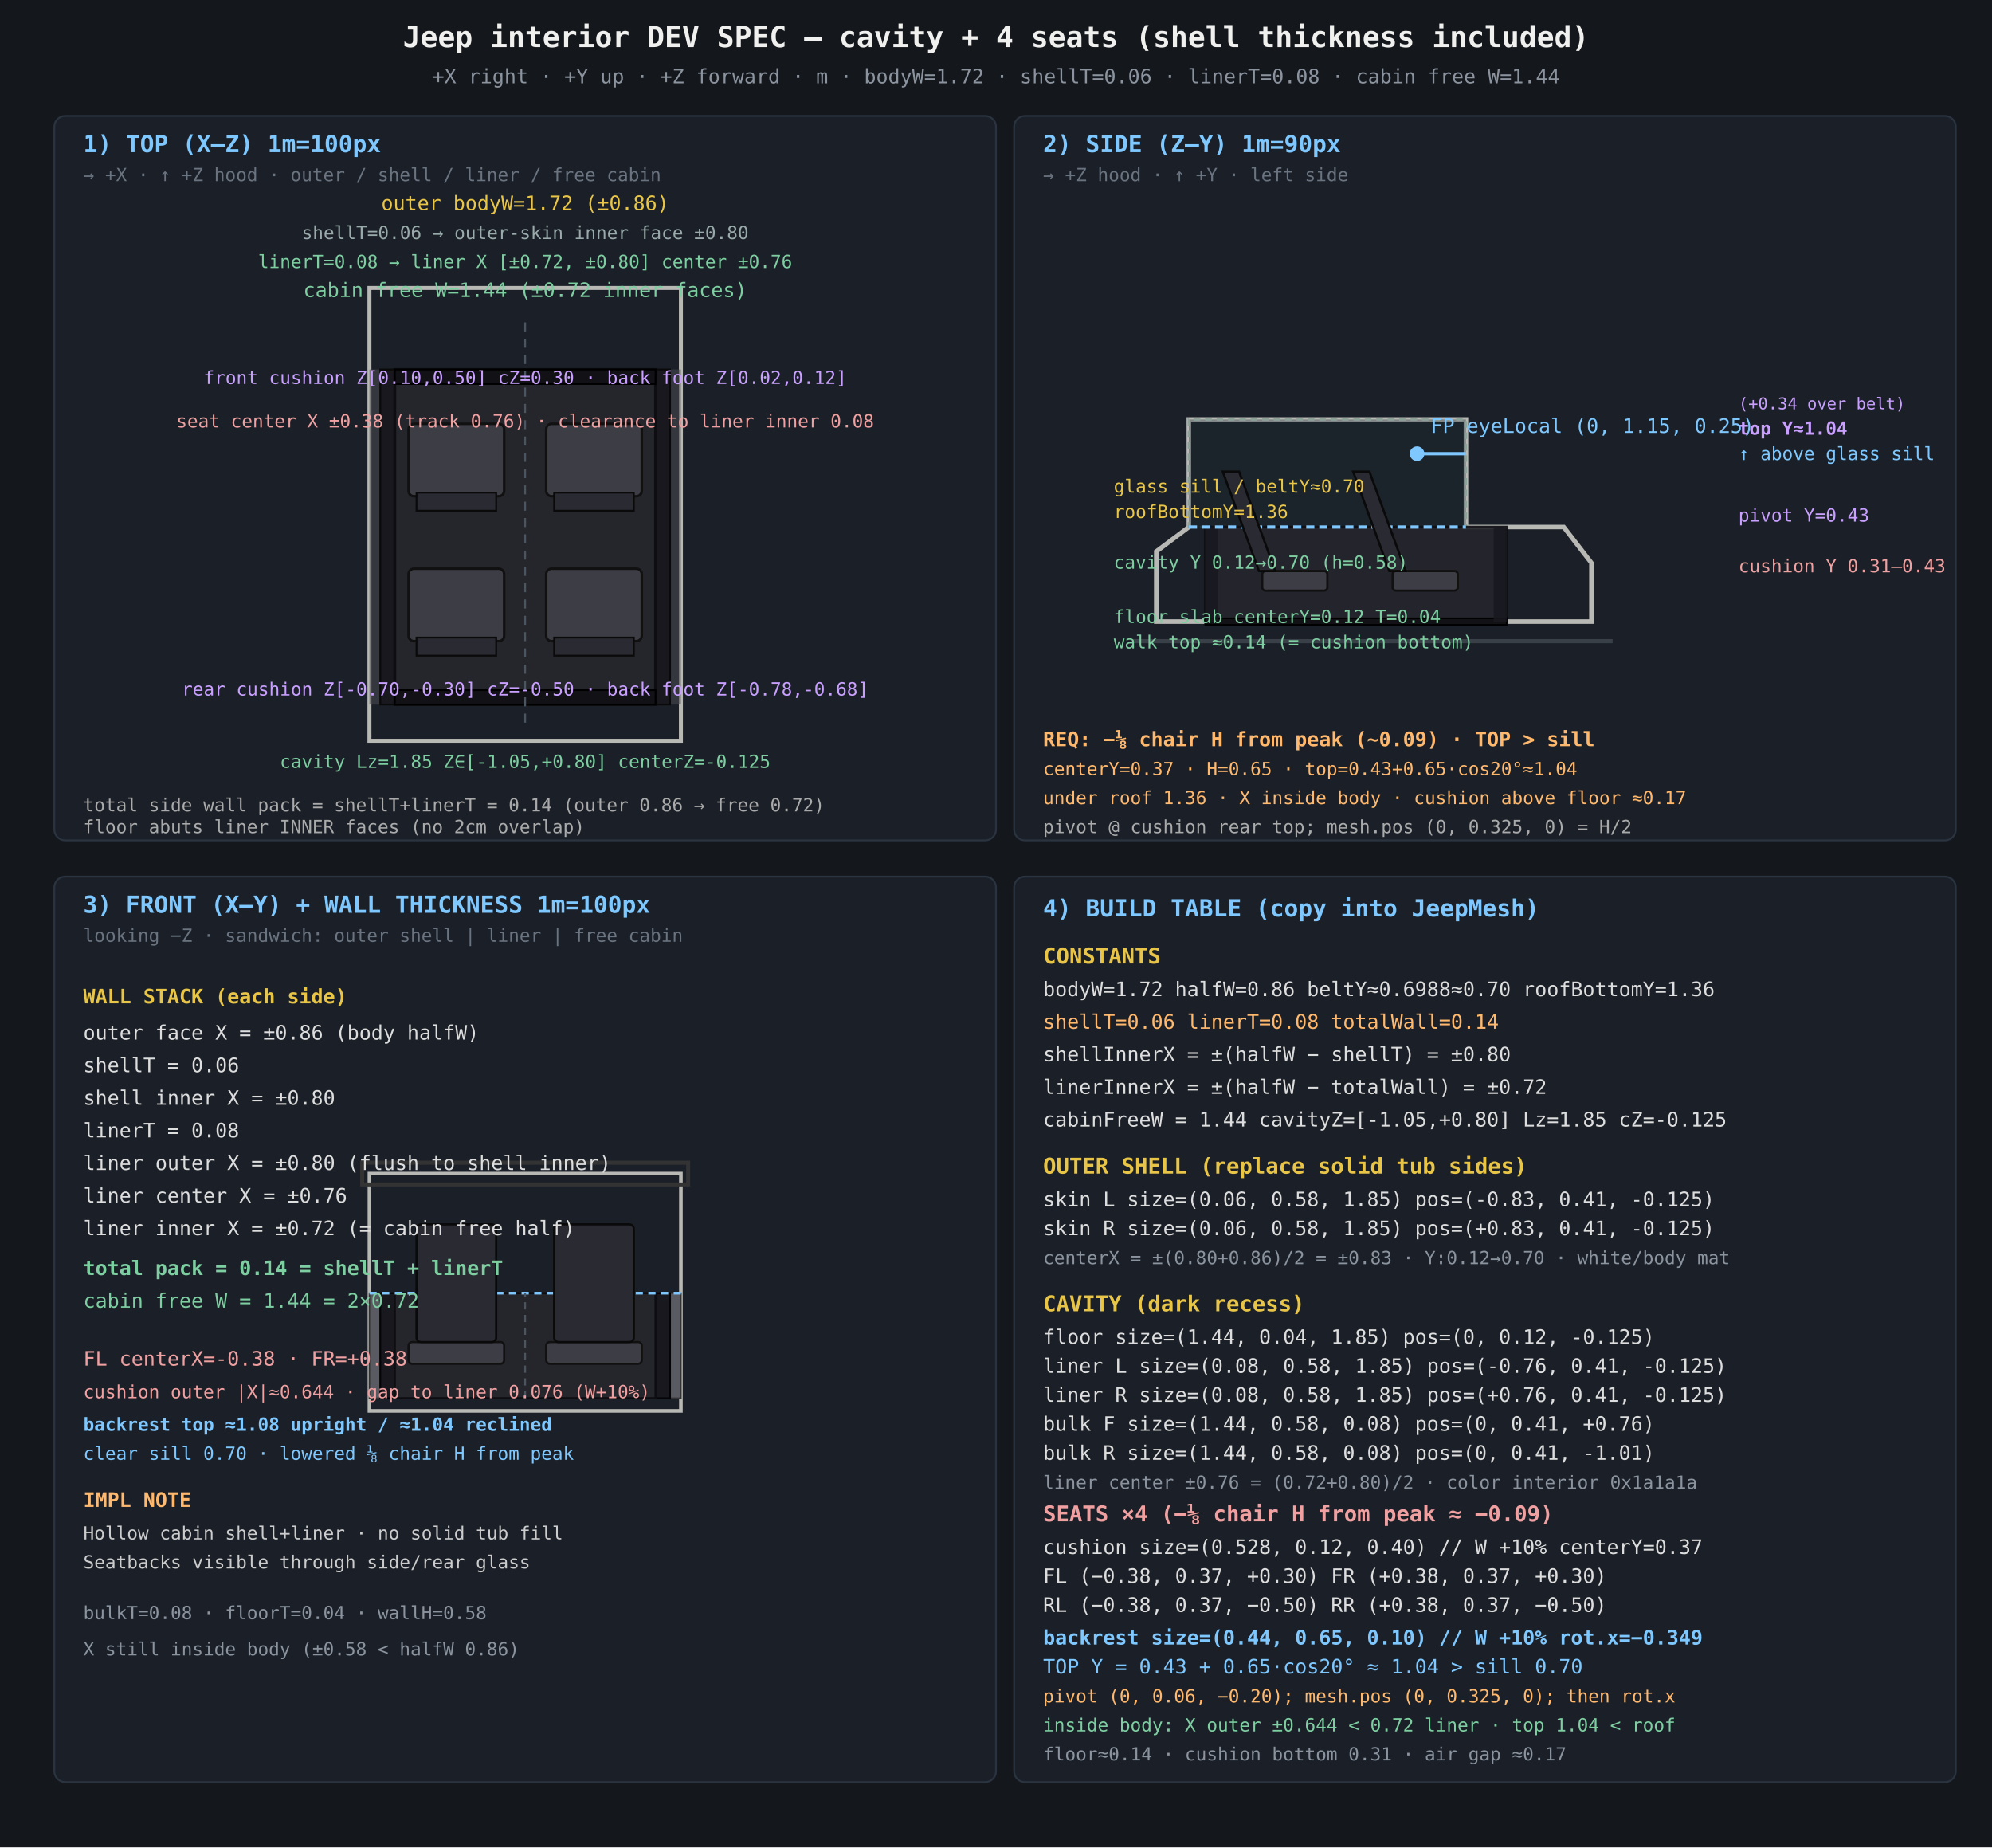
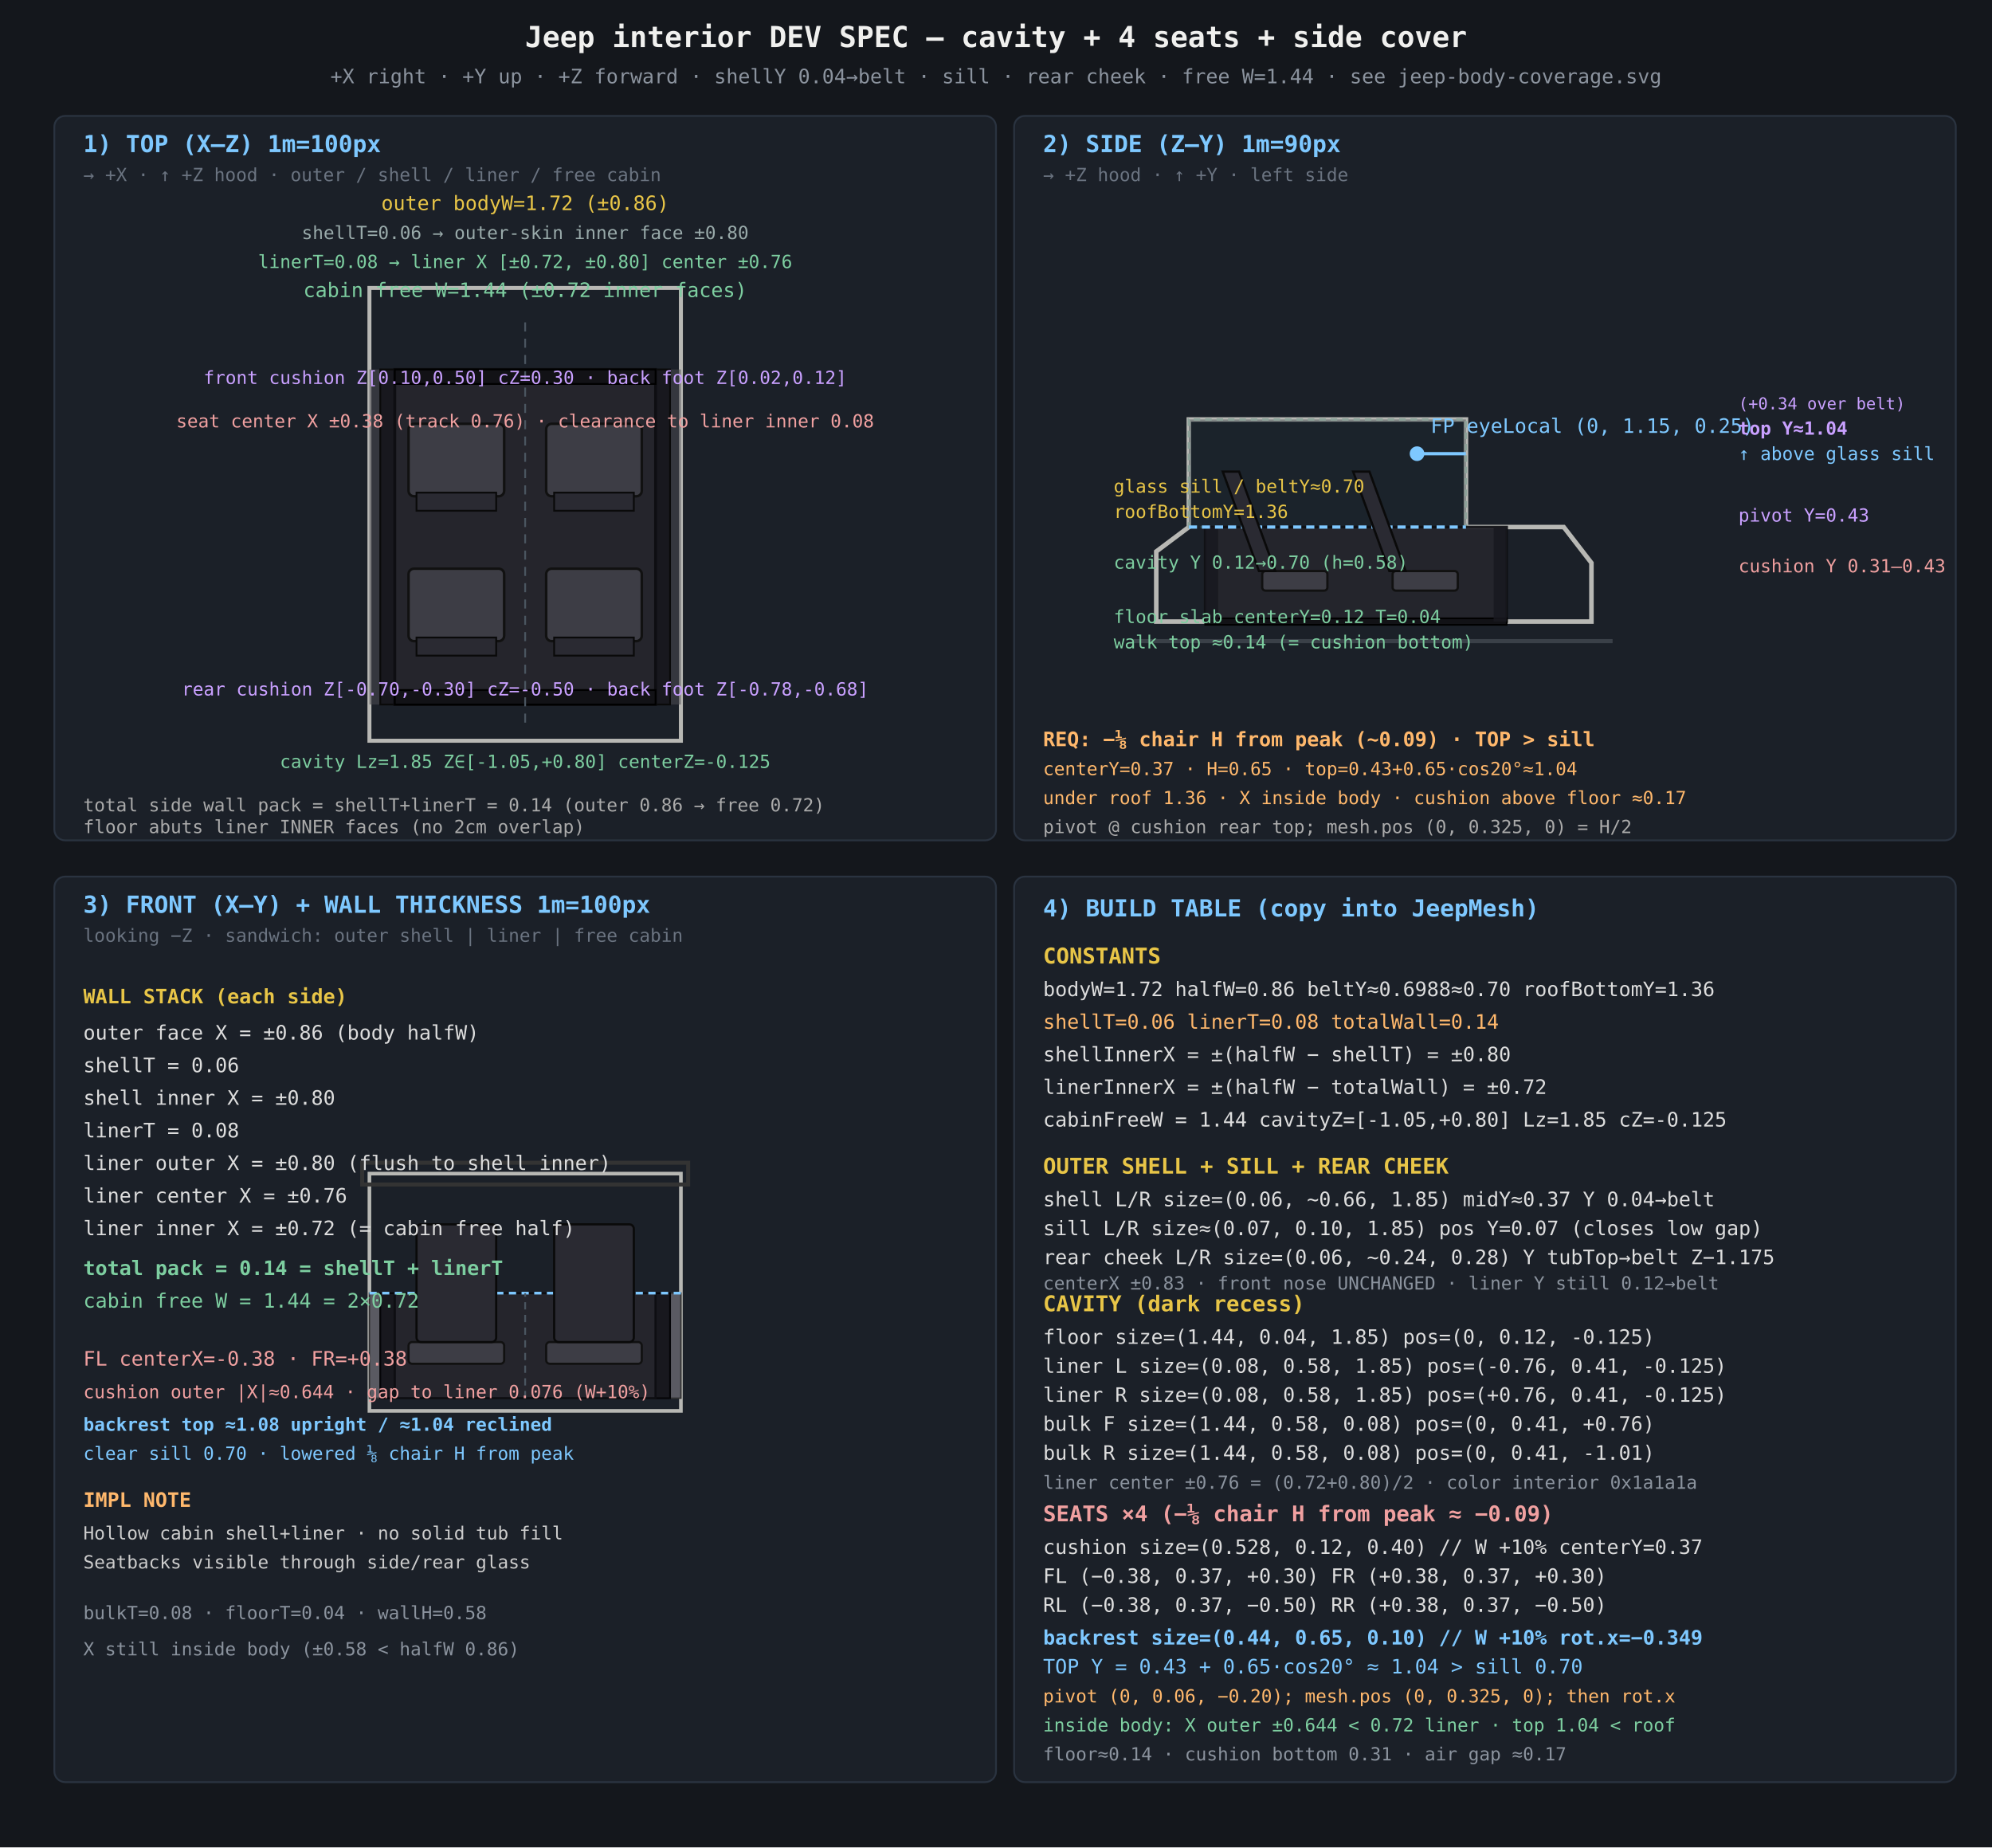
<svg xmlns="http://www.w3.org/2000/svg" viewBox="0 0 1100 1020" width="1100" height="1020">
  <rect width="1100" height="1020" fill="#14171c" />
-   <text x="550" y="26" text-anchor="middle" fill="#f0f0ee" font-family="Consolas, ui-monospace, monospace" font-size="16" font-weight="700">Jeep interior DEV SPEC — cavity + 4 seats (shell thickness included)</text>
-   <text x="550" y="46" text-anchor="middle" fill="#8b939e" font-family="Consolas, ui-monospace, monospace" font-size="11">+X right · +Y up · +Z forward · m · bodyW=1.72 · shellT=0.06 · linerT=0.08 · cabin free W=1.44</text>
+   <text x="550" y="26" text-anchor="middle" fill="#f0f0ee" font-family="Consolas, ui-monospace, monospace" font-size="16" font-weight="700">Jeep interior DEV SPEC — cavity + 4 seats + side cover</text>
+   <text x="550" y="46" text-anchor="middle" fill="#8b939e" font-family="Consolas, ui-monospace, monospace" font-size="11">+X right · +Y up · +Z forward · shellY 0.04→belt · sill · rear cheek · free W=1.44 · see jeep-body-coverage.svg</text>
  <g id="top" transform="translate(30,64)">
    <rect x="0" y="0" width="520" height="400" rx="6" fill="#1b2028" stroke="#2a3340" />
    <text x="16" y="20" fill="#7ec8ff" font-family="Consolas, ui-monospace, monospace" font-size="13" font-weight="700">1) TOP (X–Z)  1m=100px</text>
    <text x="16" y="36" fill="#6a7380" font-family="Consolas, ui-monospace, monospace" font-size="10">→ +X · ↑ +Z hood · outer / shell / liner / free cabin</text>
    <g transform="translate(260,220) scale(100,-100)">
      <rect x="-0.86" y="-1.25" width="1.72" height="2.5" fill="none" stroke="#b8b8b4" stroke-width="0.022" />
      <rect x="-0.86" y="-1.05" width="0.06" height="1.85" fill="#4a4a50" opacity="0.55" />
      <rect x="0.80" y="-1.05" width="0.06" height="1.85" fill="#4a4a50" opacity="0.55" />
      <rect x="-0.80" y="-1.05" width="0.08" height="1.85" fill="#18181e" stroke="#0a0a0a" stroke-width="0.01" />
      <rect x="0.72" y="-1.05" width="0.08" height="1.85" fill="#18181e" stroke="#0a0a0a" stroke-width="0.01" />
      <rect x="-0.72" y="-1.05" width="1.44" height="1.85" fill="#25252c" stroke="#0e0e12" stroke-width="0.016" />
      <rect x="-0.72" y="0.72" width="1.44" height="0.08" fill="#121216" stroke="#000" stroke-width="0.01" />
      <rect x="-0.72" y="-1.05" width="1.44" height="0.08" fill="#121216" stroke="#000" stroke-width="0.01" />
      <rect x="-0.644" y="0.10" width="0.528" height="0.40" rx="0.03" fill="#3d3d45" stroke="#111" stroke-width="0.014" />
      <rect x="-0.60" y="0.02" width="0.44" height="0.10" fill="#2a2a32" stroke="#0a0a0a" stroke-width="0.01" />
      <rect x="0.116" y="0.10" width="0.528" height="0.40" rx="0.03" fill="#3d3d45" stroke="#111" stroke-width="0.014" />
      <rect x="0.16" y="0.02" width="0.44" height="0.10" fill="#2a2a32" stroke="#0a0a0a" stroke-width="0.01" />
      <rect x="-0.644" y="-0.70" width="0.528" height="0.40" rx="0.03" fill="#3d3d45" stroke="#111" stroke-width="0.014" />
      <rect x="-0.60" y="-0.78" width="0.44" height="0.10" fill="#2a2a32" stroke="#0a0a0a" stroke-width="0.01" />
      <rect x="0.116" y="-0.70" width="0.528" height="0.40" rx="0.03" fill="#3d3d45" stroke="#111" stroke-width="0.014" />
      <rect x="0.16" y="-0.78" width="0.44" height="0.10" fill="#2a2a32" stroke="#0a0a0a" stroke-width="0.01" />
      <line x1="0" y1="-1.15" x2="0" y2="1.10" stroke="#4a5560" stroke-width="0.01" stroke-dasharray="0.05 0.04" />
    </g>
    <text x="260" y="52" text-anchor="middle" fill="#e8c547" font-family="Consolas, ui-monospace, monospace" font-size="11">outer bodyW=1.72  (±0.86)</text>
    <text x="260" y="68" text-anchor="middle" fill="#9aa" font-family="Consolas, ui-monospace, monospace" font-size="10">shellT=0.06 → outer-skin inner face ±0.80</text>
    <text x="260" y="84" text-anchor="middle" fill="#7dcea0" font-family="Consolas, ui-monospace, monospace" font-size="10">linerT=0.08 → liner X [±0.72, ±0.80]  center ±0.76</text>
    <text x="260" y="100" text-anchor="middle" fill="#7dcea0" font-family="Consolas, ui-monospace, monospace" font-size="11">cabin free W=1.44  (±0.72 inner faces)</text>
    <text x="260" y="172" text-anchor="middle" fill="#f0a0a0" font-family="Consolas, ui-monospace, monospace" font-size="10">seat center X ±0.38 (track 0.76) · clearance to liner inner 0.08</text>
    <text x="260" y="148" text-anchor="middle" fill="#c9a0ff" font-family="Consolas, ui-monospace, monospace" font-size="10">front cushion Z[0.10,0.50] cZ=0.30 · back foot Z[0.02,0.12]</text>
    <text x="260" y="320" text-anchor="middle" fill="#c9a0ff" font-family="Consolas, ui-monospace, monospace" font-size="10">rear cushion Z[-0.70,-0.30] cZ=-0.50 · back foot Z[-0.78,-0.68]</text>
    <text x="260" y="360" text-anchor="middle" fill="#7dcea0" font-family="Consolas, ui-monospace, monospace" font-size="10">cavity Lz=1.85  Z∈[-1.05,+0.80]  centerZ=-0.125</text>
    <text x="16" y="384" fill="#aaa" font-family="Consolas, ui-monospace, monospace" font-size="10">total side wall pack = shellT+linerT = 0.14 (outer 0.86 → free 0.72)</text>
    <text x="16" y="396" fill="#aaa" font-family="Consolas, ui-monospace, monospace" font-size="10">floor abuts liner INNER faces (no 2cm overlap)</text>
  </g>
  <g id="side" transform="translate(560,64)">
    <rect x="0" y="0" width="520" height="400" rx="6" fill="#1b2028" stroke="#2a3340" />
    <text x="16" y="20" fill="#7ec8ff" font-family="Consolas, ui-monospace, monospace" font-size="13" font-weight="700">2) SIDE (Z–Y)  1m=90px</text>
    <text x="16" y="36" fill="#6a7380" font-family="Consolas, ui-monospace, monospace" font-size="10">→ +Z hood · ↑ +Y · left side</text>
    <g transform="translate(200,290) scale(90,-90)">
      <line x1="-1.5" y1="0" x2="1.45" y2="0" stroke="#3a4048" stroke-width="0.025" />
      <path d="M -1.35,0.12 L -1.35,0.55 L -1.15,0.70 L -1.15,1.36 L 0.55,1.36 L 0.55,0.70 L 1.15,0.70 L 1.32,0.48 L 1.32,0.12 Z" fill="none" stroke="#b8b8b4" stroke-width="0.028" />
      <rect x="-1.15" y="0.70" width="1.70" height="0.66" fill="#1a2830" opacity="0.35" stroke="#3d7a6a" stroke-width="0.014" stroke-dasharray="0.04 0.03" />
      <rect x="-1.05" y="0.12" width="1.85" height="0.58" fill="#25252c" stroke="#0e0e12" stroke-width="0.016" opacity="0.92" />
      <rect x="-1.05" y="0.10" width="1.85" height="0.04" fill="#121216" stroke="#000" stroke-width="0.01" />
      <rect x="0.72" y="0.12" width="0.08" height="0.58" fill="#18181e" opacity="0.85" />
      <rect x="-1.05" y="0.12" width="0.08" height="0.58" fill="#18181e" opacity="0.85" />
      <line x1="-1.15" y1="0.70" x2="0.55" y2="0.70" stroke="#7ec8ff" stroke-width="0.02" stroke-dasharray="0.05 0.03" />
      <rect x="0.10" y="0.31" width="0.40" height="0.12" rx="0.02" fill="#3d3d45" stroke="#111" stroke-width="0.014" />
      <path d="M 0.08,0.43 L 0.18,0.43 L -0.042,1.04 L -0.142,1.04 Z" fill="#2a2a32" stroke="#0a0a0a" stroke-width="0.014" />
      <rect x="-0.70" y="0.31" width="0.40" height="0.12" rx="0.02" fill="#3d3d45" stroke="#111" stroke-width="0.014" />
      <path d="M -0.72,0.43 L -0.62,0.43 L -0.842,1.04 L -0.942,1.04 Z" fill="#2a2a32" stroke="#0a0a0a" stroke-width="0.014" />
      <circle cx="0.25" cy="1.15" r="0.045" fill="#7ec8ff" />
      <line x1="0.25" y1="1.15" x2="0.55" y2="1.15" stroke="#7ec8ff" stroke-width="0.02" />
    </g>
    <text x="55" y="250" fill="#7dcea0" font-family="Consolas, ui-monospace, monospace" font-size="10">cavity Y 0.12→0.70 (h=0.58)</text>
    <text x="55" y="280" fill="#7dcea0" font-family="Consolas, ui-monospace, monospace" font-size="10">floor slab centerY=0.12 T=0.04</text>
    <text x="55" y="294" fill="#7dcea0" font-family="Consolas, ui-monospace, monospace" font-size="10">walk top ≈0.14 (= cushion bottom)</text>
    <text x="55" y="208" fill="#e8c547" font-family="Consolas, ui-monospace, monospace" font-size="10">glass sill / beltY≈0.70</text>
    <text x="55" y="222" fill="#e8c547" font-family="Consolas, ui-monospace, monospace" font-size="10">roofBottomY=1.36</text>
    <text x="230" y="175" fill="#7ec8ff" font-family="Consolas, ui-monospace, monospace" font-size="11">FP eyeLocal (0, 1.15, 0.25)</text>
    <text x="400" y="252" fill="#f0a0a0" font-family="Consolas, ui-monospace, monospace" font-size="10">cushion Y 0.31–0.43</text>
    <text x="400" y="224" fill="#c9a0ff" font-family="Consolas, ui-monospace, monospace" font-size="10">pivot Y=0.43</text>
    <text x="400" y="176" fill="#c9a0ff" font-family="Consolas, ui-monospace, monospace" font-size="10" font-weight="700">top Y≈1.04</text>
    <text x="400" y="190" fill="#7ec8ff" font-family="Consolas, ui-monospace, monospace" font-size="10">↑ above glass sill</text>
    <text x="400" y="162" fill="#c9a0ff" font-family="Consolas, ui-monospace, monospace" font-size="9">(+0.34 over belt)</text>
    <text x="16" y="348" fill="#ffb86c" font-family="Consolas, ui-monospace, monospace" font-size="11" font-weight="700">REQ: −⅛ chair H from peak (~0.09) · TOP &gt; sill</text>
    <text x="16" y="364" fill="#ffb86c" font-family="Consolas, ui-monospace, monospace" font-size="10">centerY=0.37 · H=0.65 · top=0.43+0.65·cos20°≈1.04</text>
    <text x="16" y="380" fill="#ffb86c" font-family="Consolas, ui-monospace, monospace" font-size="10">under roof 1.36 · X inside body · cushion above floor ≈0.17</text>
    <text x="16" y="396" fill="#aaa" font-family="Consolas, ui-monospace, monospace" font-size="10">pivot @ cushion rear top; mesh.pos (0, 0.325, 0) = H/2</text>
  </g>
  <g id="front" transform="translate(30,484)">
    <rect x="0" y="0" width="520" height="500" rx="6" fill="#1b2028" stroke="#2a3340" />
    <text x="16" y="20" fill="#7ec8ff" font-family="Consolas, ui-monospace, monospace" font-size="13" font-weight="700">3) FRONT (X–Y) + WALL THICKNESS  1m=100px</text>
    <text x="16" y="36" fill="#6a7380" font-family="Consolas, ui-monospace, monospace" font-size="10">looking −Z · sandwich: outer shell | liner | free cabin</text>
    <g transform="translate(260,300) scale(100,-100)">
      <rect x="-0.86" y="0.05" width="1.72" height="1.31" fill="none" stroke="#b8b8b4" stroke-width="0.02" />
      <rect x="-0.90" y="1.30" width="1.80" height="0.12" fill="none" stroke="#333" stroke-width="0.022" />
      <rect x="-0.86" y="0.12" width="0.06" height="0.58" fill="#5a5a62" stroke="#333" stroke-width="0.008" />
      <rect x="0.80" y="0.12" width="0.06" height="0.58" fill="#5a5a62" stroke="#333" stroke-width="0.008" />
      <rect x="-0.80" y="0.12" width="0.08" height="0.58" fill="#18181e" stroke="#050508" stroke-width="0.01" />
      <rect x="0.72" y="0.12" width="0.08" height="0.58" fill="#18181e" stroke="#050508" stroke-width="0.01" />
      <rect x="-0.72" y="0.12" width="1.44" height="0.58" fill="#25252c" stroke="#0e0e12" stroke-width="0.012" />
      <line x1="-0.86" y1="0.70" x2="0.86" y2="0.70" stroke="#7ec8ff" stroke-width="0.015" stroke-dasharray="0.04 0.03" />
      <rect x="-0.644" y="0.31" width="0.528" height="0.12" rx="0.02" fill="#3d3d45" stroke="#111" stroke-width="0.012" />
      <rect x="-0.60" y="0.43" width="0.44" height="0.65" rx="0.025" fill="#2a2a32" stroke="#0a0a0a" stroke-width="0.012" />
      <rect x="0.116" y="0.31" width="0.528" height="0.12" rx="0.02" fill="#3d3d45" stroke="#111" stroke-width="0.012" />
      <rect x="0.16" y="0.43" width="0.44" height="0.65" rx="0.025" fill="#2a2a32" stroke="#0a0a0a" stroke-width="0.012" />
      <line x1="0" y1="0.12" x2="0" y2="0.70" stroke="#4a5560" stroke-width="0.01" stroke-dasharray="0.04 0.03" />
    </g>
    <text x="16" y="70" fill="#e8c547" font-family="Consolas, ui-monospace, monospace" font-size="11" font-weight="700">WALL STACK (each side)</text>
    <text x="16" y="90" fill="#ddd" font-family="Consolas, ui-monospace, monospace" font-size="11">outer face     X = ±0.86   (body halfW)</text>
    <text x="16" y="108" fill="#ddd" font-family="Consolas, ui-monospace, monospace" font-size="11">shellT         = 0.06</text>
    <text x="16" y="126" fill="#ddd" font-family="Consolas, ui-monospace, monospace" font-size="11">shell inner    X = ±0.80</text>
    <text x="16" y="144" fill="#ddd" font-family="Consolas, ui-monospace, monospace" font-size="11">linerT         = 0.08</text>
    <text x="16" y="162" fill="#ddd" font-family="Consolas, ui-monospace, monospace" font-size="11">liner outer    X = ±0.80  (flush to shell inner)</text>
    <text x="16" y="180" fill="#ddd" font-family="Consolas, ui-monospace, monospace" font-size="11">liner center   X = ±0.76</text>
    <text x="16" y="198" fill="#ddd" font-family="Consolas, ui-monospace, monospace" font-size="11">liner inner    X = ±0.72  (= cabin free half)</text>
    <text x="16" y="220" fill="#7dcea0" font-family="Consolas, ui-monospace, monospace" font-size="11" font-weight="700">total pack     = 0.14 = shellT + linerT</text>
    <text x="16" y="238" fill="#7dcea0" font-family="Consolas, ui-monospace, monospace" font-size="11">cabin free W   = 1.44 = 2×0.72</text>
    <text x="16" y="270" fill="#f0a0a0" font-family="Consolas, ui-monospace, monospace" font-size="11">FL centerX=-0.38 · FR=+0.38</text>
    <text x="16" y="288" fill="#f0a0a0" font-family="Consolas, ui-monospace, monospace" font-size="10">cushion outer |X|≈0.644 · gap to liner 0.076 (W+10%)</text>
    <text x="16" y="306" fill="#7ec8ff" font-family="Consolas, ui-monospace, monospace" font-size="10" font-weight="700">backrest top ≈1.08 upright / ≈1.04 reclined</text>
    <text x="16" y="322" fill="#7ec8ff" font-family="Consolas, ui-monospace, monospace" font-size="10">clear sill 0.70 · lowered ⅛ chair H from peak</text>
    <text x="16" y="348" fill="#ffb86c" font-family="Consolas, ui-monospace, monospace" font-size="11" font-weight="700">IMPL NOTE</text>
    <text x="16" y="366" fill="#ccc" font-family="Consolas, ui-monospace, monospace" font-size="10">Hollow cabin shell+liner · no solid tub fill</text>
    <text x="16" y="382" fill="#ccc" font-family="Consolas, ui-monospace, monospace" font-size="10">Seatbacks visible through side/rear glass</text>
    <text x="16" y="410" fill="#8b939e" font-family="Consolas, ui-monospace, monospace" font-size="10">bulkT=0.08 · floorT=0.04 · wallH=0.58</text>
    <text x="16" y="430" fill="#8b939e" font-family="Consolas, ui-monospace, monospace" font-size="10">X still inside body (±0.58 &lt; halfW 0.86)</text>
  </g>
  <g id="spec" transform="translate(560,484)">
    <rect x="0" y="0" width="520" height="500" rx="6" fill="#1b2028" stroke="#2a3340" />
    <text x="16" y="22" fill="#7ec8ff" font-family="Consolas, ui-monospace, monospace" font-size="13" font-weight="700">4) BUILD TABLE (copy into JeepMesh)</text>
    <text x="16" y="48" fill="#e8c547" font-family="Consolas, ui-monospace, monospace" font-size="12" font-weight="700">CONSTANTS</text>
    <text x="16" y="66" fill="#ddd" font-family="Consolas, ui-monospace, monospace" font-size="11">bodyW=1.72  halfW=0.86  beltY≈0.6988≈0.70  roofBottomY=1.36</text>
    <text x="16" y="84" fill="#ffb86c" font-family="Consolas, ui-monospace, monospace" font-size="11">shellT=0.06  linerT=0.08  totalWall=0.14</text>
    <text x="16" y="102" fill="#ddd" font-family="Consolas, ui-monospace, monospace" font-size="11">shellInnerX = ±(halfW − shellT) = ±0.80</text>
    <text x="16" y="120" fill="#ddd" font-family="Consolas, ui-monospace, monospace" font-size="11">linerInnerX = ±(halfW − totalWall) = ±0.72</text>
    <text x="16" y="138" fill="#ddd" font-family="Consolas, ui-monospace, monospace" font-size="11">cabinFreeW = 1.44  cavityZ=[-1.05,+0.80] Lz=1.85 cZ=-0.125</text>
-     <text x="16" y="164" fill="#e8c547" font-family="Consolas, ui-monospace, monospace" font-size="12" font-weight="700">OUTER SHELL (replace solid tub sides)</text>
-     <text x="16" y="182" fill="#ddd" font-family="Consolas, ui-monospace, monospace" font-size="11">skin L  size=(0.06, 0.58, 1.85)  pos=(-0.83, 0.41, -0.125)</text>
-     <text x="16" y="198" fill="#ddd" font-family="Consolas, ui-monospace, monospace" font-size="11">skin R  size=(0.06, 0.58, 1.85)  pos=(+0.83, 0.41, -0.125)</text>
-     <text x="16" y="214" fill="#8b939e" font-family="Consolas, ui-monospace, monospace" font-size="10">centerX = ±(0.80+0.86)/2 = ±0.83 · Y:0.12→0.70 · white/body mat</text>
+     <text x="16" y="164" fill="#e8c547" font-family="Consolas, ui-monospace, monospace" font-size="12" font-weight="700">OUTER SHELL + SILL + REAR CHEEK</text>
+     <text x="16" y="182" fill="#ddd" font-family="Consolas, ui-monospace, monospace" font-size="11">shell L/R  size=(0.06, ~0.66, 1.85)  midY≈0.37  Y 0.04→belt</text>
+     <text x="16" y="198" fill="#ddd" font-family="Consolas, ui-monospace, monospace" font-size="11">sill  L/R  size≈(0.07, 0.10, 1.85)  pos Y=0.07  (closes low gap)</text>
+     <text x="16" y="214" fill="#ddd" font-family="Consolas, ui-monospace, monospace" font-size="11">rear cheek L/R  size=(0.06, ~0.24, 0.28)  Y tubTop→belt  Z−1.175</text>
+     <text x="16" y="228" fill="#8b939e" font-family="Consolas, ui-monospace, monospace" font-size="10">centerX ±0.83 · front nose UNCHANGED · liner Y still 0.12→belt</text>
    <text x="16" y="240" fill="#e8c547" font-family="Consolas, ui-monospace, monospace" font-size="12" font-weight="700">CAVITY (dark recess)</text>
    <text x="16" y="258" fill="#ddd" font-family="Consolas, ui-monospace, monospace" font-size="11">floor   size=(1.44, 0.04, 1.85)  pos=(0, 0.12, -0.125)</text>
    <text x="16" y="274" fill="#ddd" font-family="Consolas, ui-monospace, monospace" font-size="11">liner L size=(0.08, 0.58, 1.85)  pos=(-0.76, 0.41, -0.125)</text>
    <text x="16" y="290" fill="#ddd" font-family="Consolas, ui-monospace, monospace" font-size="11">liner R size=(0.08, 0.58, 1.85)  pos=(+0.76, 0.41, -0.125)</text>
    <text x="16" y="306" fill="#ddd" font-family="Consolas, ui-monospace, monospace" font-size="11">bulk F  size=(1.44, 0.58, 0.08)  pos=(0, 0.41, +0.76)</text>
    <text x="16" y="322" fill="#ddd" font-family="Consolas, ui-monospace, monospace" font-size="11">bulk R  size=(1.44, 0.58, 0.08)  pos=(0, 0.41, -1.01)</text>
    <text x="16" y="338" fill="#8b939e" font-family="Consolas, ui-monospace, monospace" font-size="10">liner center ±0.76 = (0.72+0.80)/2 · color interior 0x1a1a1a</text>
    <text x="16" y="356" fill="#f0a0a0" font-family="Consolas, ui-monospace, monospace" font-size="12" font-weight="700">SEATS ×4  (−⅛ chair H from peak ≈ −0.09)</text>
    <text x="16" y="374" fill="#ddd" font-family="Consolas, ui-monospace, monospace" font-size="11">cushion size=(0.528, 0.12, 0.40)  // W +10%  centerY=0.37</text>
    <text x="16" y="390" fill="#ddd" font-family="Consolas, ui-monospace, monospace" font-size="11">FL (−0.38, 0.37, +0.30)  FR (+0.38, 0.37, +0.30)</text>
    <text x="16" y="406" fill="#ddd" font-family="Consolas, ui-monospace, monospace" font-size="11">RL (−0.38, 0.37, −0.50)  RR (+0.38, 0.37, −0.50)</text>
    <text x="16" y="424" fill="#7ec8ff" font-family="Consolas, ui-monospace, monospace" font-size="11" font-weight="700">backrest size=(0.44, 0.65, 0.10)  // W +10%  rot.x=−0.349</text>
    <text x="16" y="440" fill="#7ec8ff" font-family="Consolas, ui-monospace, monospace" font-size="11">TOP Y = 0.43 + 0.65·cos20° ≈ 1.04  &gt; sill 0.70</text>
    <text x="16" y="456" fill="#ffb86c" font-family="Consolas, ui-monospace, monospace" font-size="10">pivot (0, 0.06, −0.20); mesh.pos (0, 0.325, 0); then rot.x</text>
    <text x="16" y="472" fill="#7dcea0" font-family="Consolas, ui-monospace, monospace" font-size="10">inside body: X outer ±0.644 &lt; 0.72 liner · top 1.04 &lt; roof</text>
    <text x="16" y="488" fill="#8b939e" font-family="Consolas, ui-monospace, monospace" font-size="10">floor≈0.14 · cushion bottom 0.31 · air gap ≈0.17</text>
  </g>
</svg>
